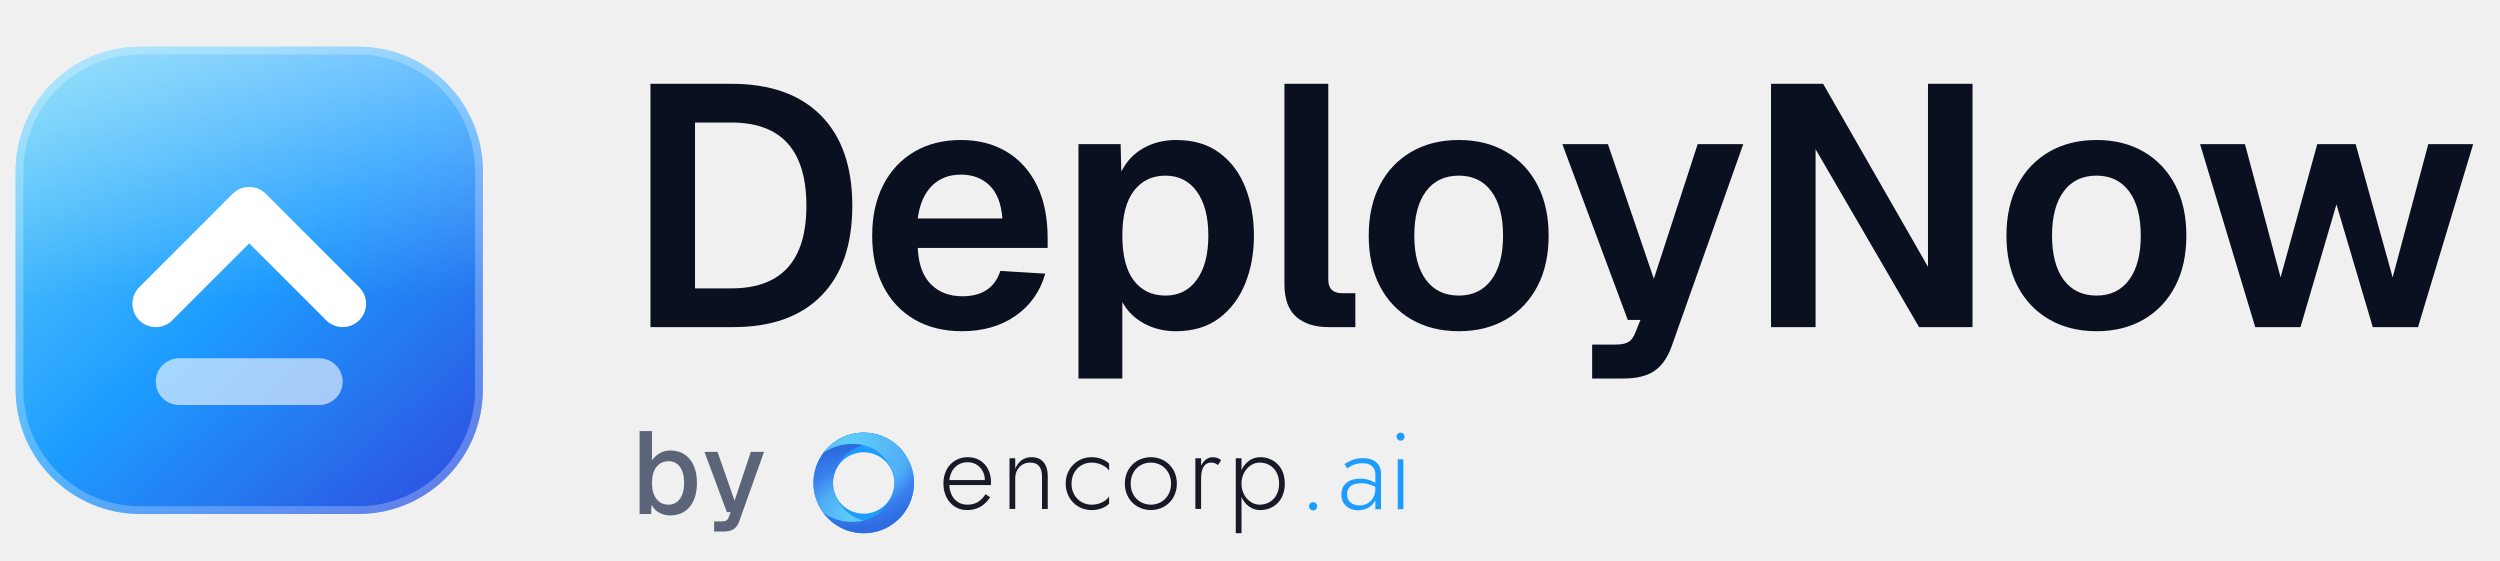
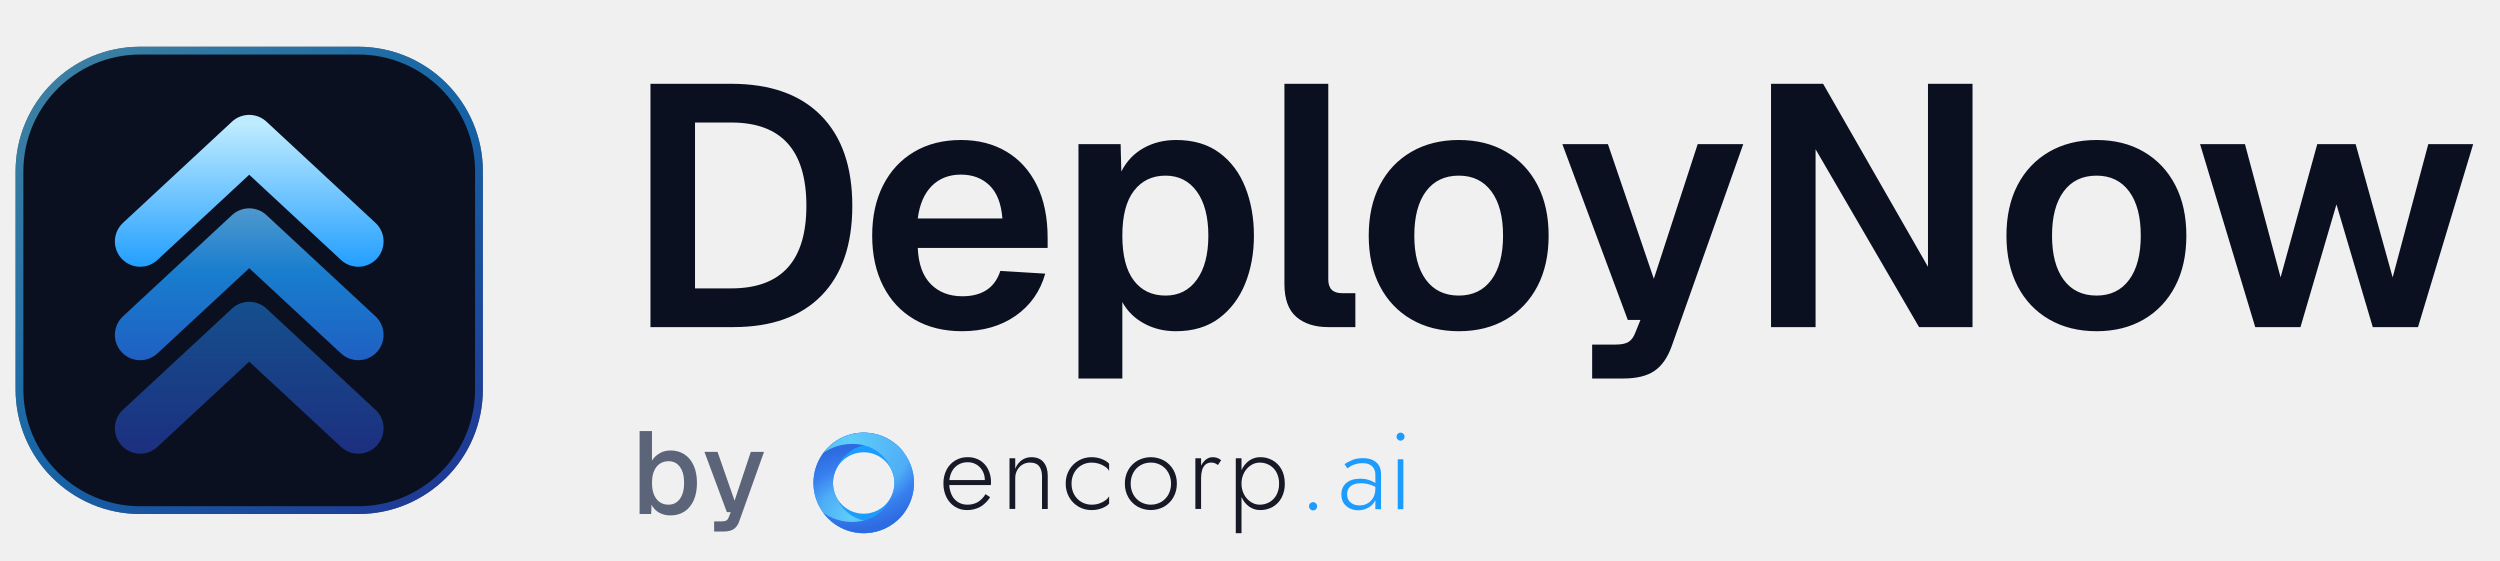
<svg xmlns="http://www.w3.org/2000/svg" viewBox="0 0 321 72" width="321" height="72" fill="none">
  <g transform="translate(0 4)">
    <defs>
-       <linearGradient id="a-bg" x1="6" y1="4" x2="58" y2="62" gradientUnits="userSpaceOnUse">
+       <linearGradient id="b-edge" x1="6" y1="4" x2="58" y2="62" gradientUnits="userSpaceOnUse">
        <stop stop-color="#5FCEF9" />
        <stop offset=".5" stop-color="#1D9CFF" />
        <stop offset="1" stop-color="#2E4FE0" />
      </linearGradient>
-       <linearGradient id="a-sheen" x1="32" y1="2" x2="32" y2="34" gradientUnits="userSpaceOnUse">
-         <stop stop-color="#fff" stop-opacity=".35" />
-         <stop offset="1" stop-color="#fff" stop-opacity="0" />
+       <linearGradient id="b-chev" x1="32" y1="12" x2="32" y2="54" gradientUnits="userSpaceOnUse">
+         <stop stop-color="#BDEBFF" />
+         <stop offset=".45" stop-color="#1D9CFF" />
+         <stop offset="1" stop-color="#2E4FE0" />
      </linearGradient>
    </defs>
-     <rect x="2" y="2" width="60" height="60" rx="16" fill="url(#a-bg)" />
-     <rect x="2" y="2" width="60" height="60" rx="16" fill="url(#a-sheen)" />
-     <rect x="2.5" y="2.5" width="59" height="59" rx="15.5" stroke="#fff" stroke-opacity=".25" />
-     <path d="M20 35 32 23l12 12" stroke="#fff" stroke-width="6" stroke-linecap="round" stroke-linejoin="round" />
-     <path d="M23 45h18" stroke="#fff" stroke-opacity=".6" stroke-width="6" stroke-linecap="round" />
+     <rect x="2" y="2" width="60" height="60" rx="16" fill="#0B1020" />
+     <rect x="2.5" y="2.5" width="59" height="59" rx="15.5" stroke="url(#b-edge)" stroke-opacity=".6" />
+     <path d="M18 27 32 14l14 13" stroke="url(#b-chev)" stroke-width="6.5" stroke-linecap="round" stroke-linejoin="round" />
+     <path d="M18 39 32 26l14 13" stroke="url(#b-chev)" stroke-opacity=".78" stroke-width="6.5" stroke-linecap="round" stroke-linejoin="round" />
+     <path d="M18 51 32 38l14 13" stroke="url(#b-chev)" stroke-opacity=".5" stroke-width="6.5" stroke-linecap="round" stroke-linejoin="round" />
  </g>
  <path d="M83.52 42.0V10.76H93.904Q101.384 10.76 105.41 14.83Q109.436 18.9 109.436 26.424Q109.436 33.904 105.476 37.952Q101.516 42.0 94.168 42.0ZM89.24 37.028H93.904Q103.54 37.028 103.54 26.424Q103.54 15.732 93.904 15.732H89.24ZM123.516 42.528Q119.996 42.528 117.4 41.01Q114.804 39.492 113.396 36.72Q111.988 33.948 111.988 30.252Q111.988 26.556 113.396 23.784Q114.804 21.012 117.378 19.494Q119.952 17.976 123.384 17.976Q126.728 17.976 129.236 19.472Q131.744 20.968 133.13 23.784Q134.516 26.6 134.516 30.56V31.836H117.84Q117.972 34.916 119.512 36.478Q121.052 38.04 123.56 38.04Q127.388 38.04 128.444 34.784L134.208 35.136Q133.24 38.568 130.402 40.548Q127.564 42.528 123.516 42.528ZM117.84 28.052H128.708Q128.488 25.192 127.058 23.806Q125.628 22.42 123.384 22.42Q121.096 22.42 119.644 23.872Q118.192 25.324 117.84 28.052ZM138.476 48.6V18.504H143.888L143.976 22.024Q144.988 20.044 146.836 19.01Q148.684 17.976 151.016 17.976Q154.36 17.976 156.582 19.626Q158.804 21.276 159.904 24.07Q161.004 26.864 161.004 30.252Q161.004 33.64 159.882 36.412Q158.76 39.184 156.538 40.856Q154.316 42.528 150.972 42.528Q148.728 42.528 146.902 41.538Q145.076 40.548 144.108 38.788V48.6ZM149.652 37.952Q152.204 37.952 153.678 35.906Q155.152 33.86 155.152 30.252Q155.152 26.644 153.678 24.598Q152.204 22.552 149.652 22.552Q147.1 22.552 145.604 24.488Q144.108 26.424 144.108 30.252Q144.108 34.08 145.582 36.016Q147.056 37.952 149.652 37.952ZM170.552 42.0Q167.956 42.0 166.438 40.68Q164.92 39.36 164.92 36.456V10.76H170.552V35.884Q170.552 37.644 172.312 37.644H174.028V42.0ZM187.316 42.528Q183.84 42.528 181.222 41.01Q178.604 39.492 177.174 36.742Q175.744 33.992 175.744 30.252Q175.744 26.512 177.174 23.762Q178.604 21.012 181.222 19.494Q183.84 17.976 187.316 17.976Q190.792 17.976 193.388 19.494Q195.984 21.012 197.414 23.762Q198.844 26.512 198.844 30.252Q198.844 33.992 197.414 36.742Q195.984 39.492 193.388 41.01Q190.792 42.528 187.316 42.528ZM187.316 37.952Q190 37.952 191.496 35.928Q192.992 33.904 192.992 30.252Q192.992 26.6 191.496 24.576Q190 22.552 187.316 22.552Q184.588 22.552 183.092 24.576Q181.596 26.6 181.596 30.252Q181.596 33.904 183.092 35.928Q184.588 37.952 187.316 37.952ZM204.432 48.6V44.244H207.424Q208.568 44.244 209.118 43.892Q209.668 43.54 209.976 42.704L210.636 41.076H209.008L200.604 18.504H206.456L212.352 35.796L217.984 18.504H223.836L214.64 44.464Q213.848 46.664 212.418 47.632Q210.988 48.6 208.436 48.6ZM227.4 42.0V10.76H234.088L247.552 34.256V10.76H253.272V42.0H246.408L233.12 19.164V42.0ZM269.2 42.528Q265.724 42.528 263.106 41.01Q260.488 39.492 259.058 36.742Q257.628 33.992 257.628 30.252Q257.628 26.512 259.058 23.762Q260.488 21.012 263.106 19.494Q265.724 17.976 269.2 17.976Q272.676 17.976 275.272 19.494Q277.868 21.012 279.298 23.762Q280.728 26.512 280.728 30.252Q280.728 33.992 279.298 36.742Q277.868 39.492 275.272 41.01Q272.676 42.528 269.2 42.528ZM269.2 37.952Q271.884 37.952 273.38 35.928Q274.876 33.904 274.876 30.252Q274.876 26.6 273.38 24.576Q271.884 22.552 269.2 22.552Q266.472 22.552 264.976 24.576Q263.48 26.6 263.48 30.252Q263.48 33.904 264.976 35.928Q266.472 37.952 269.2 37.952ZM289.572 42.0 282.488 18.504H288.252L292.828 35.62L297.536 18.504H302.464L307.216 35.62L311.792 18.504H317.556L310.472 42.0H304.664L300 26.248L295.38 42.0Z" fill="#0B1020" />
  <path d="M86.1 66.18Q85.26 66.18 84.623 65.82Q83.985 65.46 83.655 64.8L83.61 66.0H82.125V55.35H83.715V59.145Q84.015 58.62 84.645 58.23Q85.275 57.84 86.1 57.84Q87.135 57.84 87.9 58.35Q88.665 58.86 89.078 59.797Q89.49 60.735 89.49 62.01Q89.49 63.285 89.078 64.222Q88.665 65.16 87.9 65.67Q87.135 66.18 86.1 66.18ZM85.845 64.8Q86.76 64.8 87.3 64.05Q87.84 63.3 87.84 62.01Q87.84 60.69 87.308 59.955Q86.775 59.22 85.86 59.22Q84.855 59.22 84.285 59.955Q83.715 60.69 83.715 62.01Q83.715 63.3 84.278 64.05Q84.84 64.8 85.845 64.8ZM91.695 68.25V66.945H92.67Q93.075 66.945 93.27 66.825Q93.465 66.705 93.57 66.42L93.825 65.76H93.33L90.45 58.02H92.13L94.32 64.29L96.405 58.02H98.1L94.92 66.93Q94.68 67.62 94.208 67.935Q93.735 68.25 92.895 68.25Z" fill="#5B6478" />
  <g transform="translate(104.42 55.5) scale(0.05508)">
    <path d="M117.669 0.911C94.491 0.911 71.826 7.782 52.553 20.664C33.28 33.545 18.25 51.847 9.382 73.269C0.515 94.691 -1.809 118.261 2.707 140.992C7.233 163.733 18.391 184.609 34.785 201.003C51.178 217.396 72.066 228.554 94.796 233.081C117.538 237.607 141.097 235.284 162.519 226.417C183.941 217.549 202.243 202.519 215.124 183.246C228.006 163.973 234.877 141.308 234.877 118.13C234.877 87.045 222.53 57.224 200.552 35.246C178.574 13.268 148.754 0.911 117.669 0.911ZM117.592 189.867C103.446 189.867 89.604 185.667 77.835 177.803C66.067 169.939 56.894 158.77 51.484 145.693C46.063 132.615 44.656 118.228 47.415 104.354C50.175 90.469 56.992 77.73 66.994 67.717C76.996 57.715 89.746 50.898 103.631 48.139C117.505 45.379 131.892 46.797 144.969 52.207C158.047 57.628 169.216 66.79 177.08 78.559C184.944 90.328 189.143 104.158 189.143 118.316C189.143 137.294 181.606 155.487 168.191 168.914C154.775 182.33 136.571 189.867 117.592 189.867Z" fill="url(#paint0_linear_882_22059)" />
    <path d="M0.46 118.132C0.46 93.449 8.259 69.399 22.732 49.406C37.206 29.402 57.624 14.492 81.064 6.781C104.514 -0.931 129.797 -1.04 153.313 6.464C176.829 13.968 197.378 28.704 212.016 48.577C195.938 37.179 167.1 22.967 127.736 28.377C66.307 36.808 50.589 92.5 49.891 95.107C49.891 95.129 49.88 95.151 49.88 95.162C49.88 95.162 49.88 95.172 49.88 95.183C44.514 110.955 44.798 128.112 50.688 143.698C54.527 155.216 72.949 200.339 127.747 207.865C133.408 208.651 139.112 209.043 144.827 209.043C168.91 209.087 192.405 201.605 212.037 187.654C197.389 207.527 176.851 222.263 153.335 229.778C129.819 237.282 104.536 237.184 81.086 229.473C57.635 221.761 37.217 206.851 22.743 186.858C8.259 166.865 0.46 142.815 0.46 118.132Z" fill="url(#paint1_radial_882_22059)" />
    <path d="M234.887 118.132C234.887 142.815 227.088 166.876 212.615 186.869C198.141 206.862 177.712 221.783 154.261 229.483C130.811 237.195 105.528 237.293 82.012 229.789C58.496 222.285 37.947 207.538 23.31 187.665C42.943 201.616 66.437 209.098 90.52 209.065C96.235 209.065 101.939 208.662 107.6 207.876C162.398 200.35 180.82 155.227 184.66 143.72C190.549 128.123 190.833 110.966 185.467 95.194C185.467 95.194 185.467 95.183 185.467 95.172C185.467 95.162 185.467 95.14 185.456 95.118C184.758 92.511 169.04 36.819 107.6 28.388C68.236 22.978 39.398 37.19 23.32 48.577C37.958 28.715 58.507 13.968 82.023 6.464C105.539 -1.04 130.822 -0.931 154.272 6.781C177.723 14.492 198.141 29.402 212.615 49.406C227.088 69.399 234.876 93.46 234.876 118.143L234.887 118.132Z" fill="url(#paint2_radial_882_22059)" />
    <path d="M329.937 173.453C321.607 168.022 314.91 160.426 310.543 151.49C305.699 141.545 303.277 130.591 303.479 119.509C303.258 108.463 305.735 97.546 310.671 87.656C315.203 78.702 322.139 71.18 330.707 65.95C339.625 60.629 349.863 57.914 360.248 58.115C370.211 57.895 380.046 60.482 388.615 65.565C396.761 70.537 403.33 77.712 407.605 86.243C412.284 95.693 414.614 106.133 414.412 116.683C414.412 117.711 414.376 118.83 414.284 120.023C414.211 121.05 414.082 122.078 413.899 123.105H311.955V111.546H403.88L398.229 119.509C398.578 118.647 398.963 117.491 399.385 116.041C399.807 114.665 400.027 113.234 400.027 111.803C400.156 104.28 398.339 96.849 394.761 90.225C391.422 84.078 386.505 78.941 380.505 75.326C374.376 71.693 367.349 69.822 360.212 69.932C352.212 69.73 344.34 71.822 337.478 75.968C330.983 80.097 325.772 85.968 322.451 92.922C318.689 100.995 316.836 109.821 317.056 118.738C316.854 127.839 318.653 136.866 322.322 145.196C325.46 152.426 330.707 158.536 337.368 162.756C344.028 166.976 351.808 169.086 359.679 168.811C367.991 169.013 376.193 166.958 383.44 162.903C390.872 158.297 397.092 151.949 401.55 144.407L412.339 151.343C406.578 160.719 398.596 168.535 389.092 174.077C379.569 179.122 368.927 181.655 358.138 181.398C348.138 181.581 338.322 178.811 329.882 173.434" fill="#171A26" />
    <path d="M526.632 79.197C522.174 73.545 515.165 70.72 505.569 70.72C499.385 70.591 493.312 72.188 487.973 75.325C482.652 78.444 478.285 82.995 475.386 88.444C472.34 94.132 470.799 100.481 470.89 106.939V178.846H457.533V60.72H470.89V85.38C473.716 77.38 478.853 70.408 485.661 65.344C492.339 60.518 500.413 58.004 508.633 58.151C520.963 58.151 530.375 62.041 536.889 69.839C543.403 77.637 546.65 88.114 546.65 101.306V178.864H533.293V102.848C533.293 92.756 531.073 84.866 526.614 79.215" fill="#171A26" />
    <path d="M608.302 145.219C612.247 152.411 618.063 158.393 625.127 162.558C632.412 166.796 640.705 168.98 649.145 168.851C655.163 168.906 661.163 167.952 666.87 166.025C671.97 164.337 676.778 161.879 681.126 158.705C684.594 156.301 687.53 153.2 689.732 149.585V166.282C686.135 170.558 680.613 174.154 673.163 177.071C665.512 180.025 657.365 181.493 649.145 181.438C638.503 181.658 628.008 178.998 618.76 173.732C609.513 168.466 601.862 160.796 596.632 151.53C591.146 141.861 588.357 130.907 588.541 119.788C588.321 108.632 591.128 97.641 596.632 87.954C601.898 78.724 609.568 71.091 618.797 65.862C628.045 60.615 638.522 57.954 649.145 58.174C657.365 58.119 665.512 59.642 673.163 62.67C680.613 65.66 686.135 69.22 689.732 73.33V90.027C687.603 86.32 684.667 83.165 681.126 80.779C671.769 74.192 660.595 70.706 649.164 70.761C640.742 70.633 632.43 72.816 625.146 77.055C618.082 81.22 612.265 87.201 608.32 94.394C604.1 102.192 601.972 110.944 602.155 119.825C601.972 128.687 604.1 137.457 608.32 145.255L608.302 145.219Z" fill="#171A26" />
    <path d="M734.39 87.937C739.546 78.854 747.032 71.313 756.096 66.102C765.583 60.873 776.224 58.139 787.032 58.139C797.839 58.139 808.499 60.873 817.967 66.102C827.031 71.313 834.517 78.854 839.673 87.937C845.104 97.661 847.856 108.652 847.636 119.771C847.82 130.853 845.067 141.807 839.673 151.495C834.554 160.633 827.049 168.229 817.967 173.44C808.499 178.669 797.839 181.403 787.032 181.403C776.224 181.403 765.564 178.669 756.096 173.44C747.014 168.211 739.51 160.633 734.39 151.495C728.996 141.807 726.244 130.872 726.427 119.771C726.207 108.634 728.959 97.643 734.39 87.937ZM746.207 145.22C750.152 152.413 755.968 158.394 763.032 162.559C770.353 166.688 778.628 168.853 787.05 168.853C795.472 168.853 803.729 166.688 811.068 162.559C818.132 158.413 823.948 152.413 827.893 145.22C832.113 137.422 834.242 128.652 834.058 119.789C834.205 110.964 832.077 102.267 827.893 94.487C823.985 87.24 818.169 81.203 811.068 77.019C803.784 72.781 795.49 70.598 787.05 70.726C778.646 70.598 770.353 72.726 763.032 76.891C755.931 81.001 750.097 87.001 746.207 94.23C742.005 102.083 739.877 110.872 740.042 119.789C739.858 128.652 741.987 137.404 746.207 145.22Z" fill="#171A26" />
    <path d="M904.133 178.848H890.776V60.722H904.133V178.848ZM936.096 72.135C933.509 71.144 930.775 70.667 928.005 70.722C922.885 70.465 917.876 72.226 914.005 75.603C910.298 79.18 907.675 83.712 906.427 88.703C904.831 94.648 904.042 100.776 904.115 106.941H897.95C897.803 98.391 899.271 89.896 902.317 81.914C904.812 75.236 908.904 69.291 914.262 64.575C918.904 60.447 924.885 58.172 931.087 58.153C934.702 58.135 938.298 58.704 941.747 59.823C945.16 60.979 948.261 62.869 950.867 65.346L943.417 76.391C941.16 74.685 938.702 73.272 936.096 72.153" fill="#171A26" />
    <path d="M985.01 60.722H998.367V235.343H985.01V60.722ZM1091.72 152.647C1087.01 161.546 1079.89 168.922 1071.17 173.968C1062.38 178.977 1052.4 181.546 1042.29 181.417C1032.92 181.601 1023.74 178.757 1016.09 173.326C1008.35 167.674 1002.28 160.041 998.496 151.234C994.184 141.326 992.037 130.592 992.202 119.785C992 108.923 994.147 98.153 998.496 88.19C1002.29 79.437 1008.37 71.86 1016.09 66.227C1023.72 60.796 1032.92 57.97 1042.27 58.153C1052.4 58.025 1062.37 60.594 1071.15 65.603C1079.85 70.612 1086.95 77.951 1091.71 86.795C1096.75 95.951 1099.28 106.96 1099.28 119.785C1099.58 131.198 1096.97 142.519 1091.71 152.665M1079.78 93.327C1075.98 86.281 1070.29 80.465 1063.34 76.502C1056.35 72.612 1048.48 70.63 1040.49 70.722C1033.16 70.759 1026 72.997 1019.94 77.144C1013.32 81.547 1007.95 87.547 1004.28 94.612C1000.24 102.373 998.221 111.033 998.367 119.785C998.202 128.537 1000.24 137.18 1004.28 144.959C1007.93 152.023 1013.32 158.023 1019.94 162.427C1026 166.573 1033.16 168.812 1040.49 168.849C1048.48 168.94 1056.37 166.959 1063.34 163.069C1070.29 159.124 1075.98 153.289 1079.78 146.244C1084.07 138.097 1086.2 128.996 1085.94 119.785C1086.2 110.593 1084.07 101.474 1079.78 93.327Z" fill="#171A26" />
    <path d="M1158.51 165.751C1159.37 164.852 1160.42 164.155 1161.56 163.66C1162.7 163.164 1163.94 162.926 1165.19 162.926C1166.44 162.926 1167.67 163.183 1168.82 163.66C1169.98 164.137 1171.01 164.852 1171.87 165.751C1172.79 166.65 1173.52 167.733 1174 168.926C1174.49 170.118 1174.71 171.403 1174.7 172.687C1174.7 173.916 1174.47 175.146 1174.02 176.302C1173.56 177.439 1172.86 178.485 1172 179.366C1171.14 180.283 1170.07 181.017 1168.9 181.513C1167.72 182.008 1166.46 182.228 1165.19 182.191C1162.68 182.155 1160.29 181.146 1158.51 179.366C1156.73 177.586 1155.72 175.201 1155.69 172.687C1155.65 171.403 1155.89 170.118 1156.38 168.926C1156.88 167.733 1157.59 166.65 1158.51 165.751Z" fill="#1D9CFF" />
    <path d="M1244.56 144.483C1244.56 150.223 1245.83 155.034 1248.36 158.916C1251.06 162.799 1254.61 165.753 1259 167.779C1263.55 169.636 1268.53 170.564 1273.93 170.564C1280.52 170.564 1286.51 169.045 1291.91 166.006C1297.48 162.968 1301.96 158.494 1305.33 152.586C1308.71 146.678 1310.4 139.419 1310.4 130.81L1313.44 141.951C1313.44 151.067 1311.24 158.579 1306.85 164.487C1302.46 170.395 1296.98 174.785 1290.39 177.654C1283.81 180.524 1277.14 181.959 1270.39 181.959C1263.81 181.959 1257.48 180.608 1251.4 177.907C1245.32 175.038 1240.43 170.902 1236.71 165.5C1233 160.098 1231.14 153.261 1231.14 144.99C1231.14 133.679 1235.02 124.733 1242.79 118.149C1250.72 111.565 1261.44 108.274 1274.95 108.274C1282.54 108.274 1289.04 109.202 1294.45 111.059C1300.02 112.747 1304.57 114.688 1308.12 116.883C1311.66 119.078 1314.2 120.934 1315.71 122.454V130.81C1309.98 126.758 1303.81 123.804 1297.23 121.947C1290.82 119.922 1284.06 118.909 1276.97 118.909C1270.39 118.909 1264.65 119.837 1259.75 121.694C1255.03 123.551 1251.31 126.336 1248.61 130.05C1245.91 133.764 1244.56 138.575 1244.56 144.483ZM1245.07 84.218L1238.48 74.343C1242.87 71.305 1248.53 68.266 1255.45 65.227C1262.54 62.02 1271.23 60.416 1281.53 60.416C1290.31 60.416 1297.82 61.851 1304.07 64.721C1310.31 67.591 1315.12 71.727 1318.5 77.128C1321.88 82.53 1323.56 89.114 1323.56 96.879V179.427H1310.4V98.652C1310.4 95.275 1309.89 92.068 1308.88 89.029C1307.87 85.822 1306.18 82.952 1303.81 80.42C1301.62 77.888 1298.58 75.862 1294.7 74.343C1290.82 72.824 1286.09 72.064 1280.52 72.064C1274.78 72.064 1269.63 72.739 1265.07 74.09C1260.51 75.44 1256.55 77.044 1253.17 78.901C1249.96 80.758 1247.26 82.53 1245.07 84.218Z" fill="#1D9CFF" />
    <path d="M1359.75 10.28C1359.75 7.579 1360.67 5.385 1362.53 3.696C1364.39 1.84 1366.58 0.911 1369.12 0.911C1371.82 0.911 1374.01 1.84 1375.7 3.696C1377.56 5.385 1378.48 7.579 1378.48 10.28C1378.48 12.812 1377.56 15.007 1375.7 16.864C1374.01 18.721 1371.82 19.649 1369.12 19.649C1366.58 19.649 1364.39 18.721 1362.53 16.864C1360.67 15.007 1359.75 12.812 1359.75 10.28ZM1362.53 62.949H1375.7V179.427H1362.53V62.949Z" fill="#1D9CFF" />
    <defs>
      <linearGradient id="paint0_linear_882_22059" x1="117.439" y1="20.555" x2="117.952" y2="235.339" gradientUnits="userSpaceOnUse">
        <stop stop-color="#1D9CFF" />
        <stop offset="1" stop-color="#1D9CFF" />
      </linearGradient>
      <radialGradient id="paint1_radial_882_22059" cx="0" cy="0" r="1" gradientUnits="userSpaceOnUse" gradientTransform="translate(89.457 197.196) rotate(-87.24) scale(158.34 175.431)">
        <stop stop-color="#5FCEF9" />
        <stop offset="0.43" stop-color="#4FADF6" />
        <stop offset="0.71" stop-color="#3880EF" />
        <stop offset="1" stop-color="#2E6AE0" />
      </radialGradient>
      <radialGradient id="paint2_radial_882_22059" cx="0" cy="0" r="1" gradientUnits="userSpaceOnUse" gradientTransform="translate(86.6076 23.7384) rotate(86.94) scale(204.259 226.291)">
        <stop stop-color="#5FCEF9" />
        <stop offset="0.62" stop-color="#4FADF6" />
        <stop offset="0.8" stop-color="#3880EF" />
        <stop offset="1" stop-color="#2E6AE0" />
      </radialGradient>
    </defs>
  </g>
</svg>
